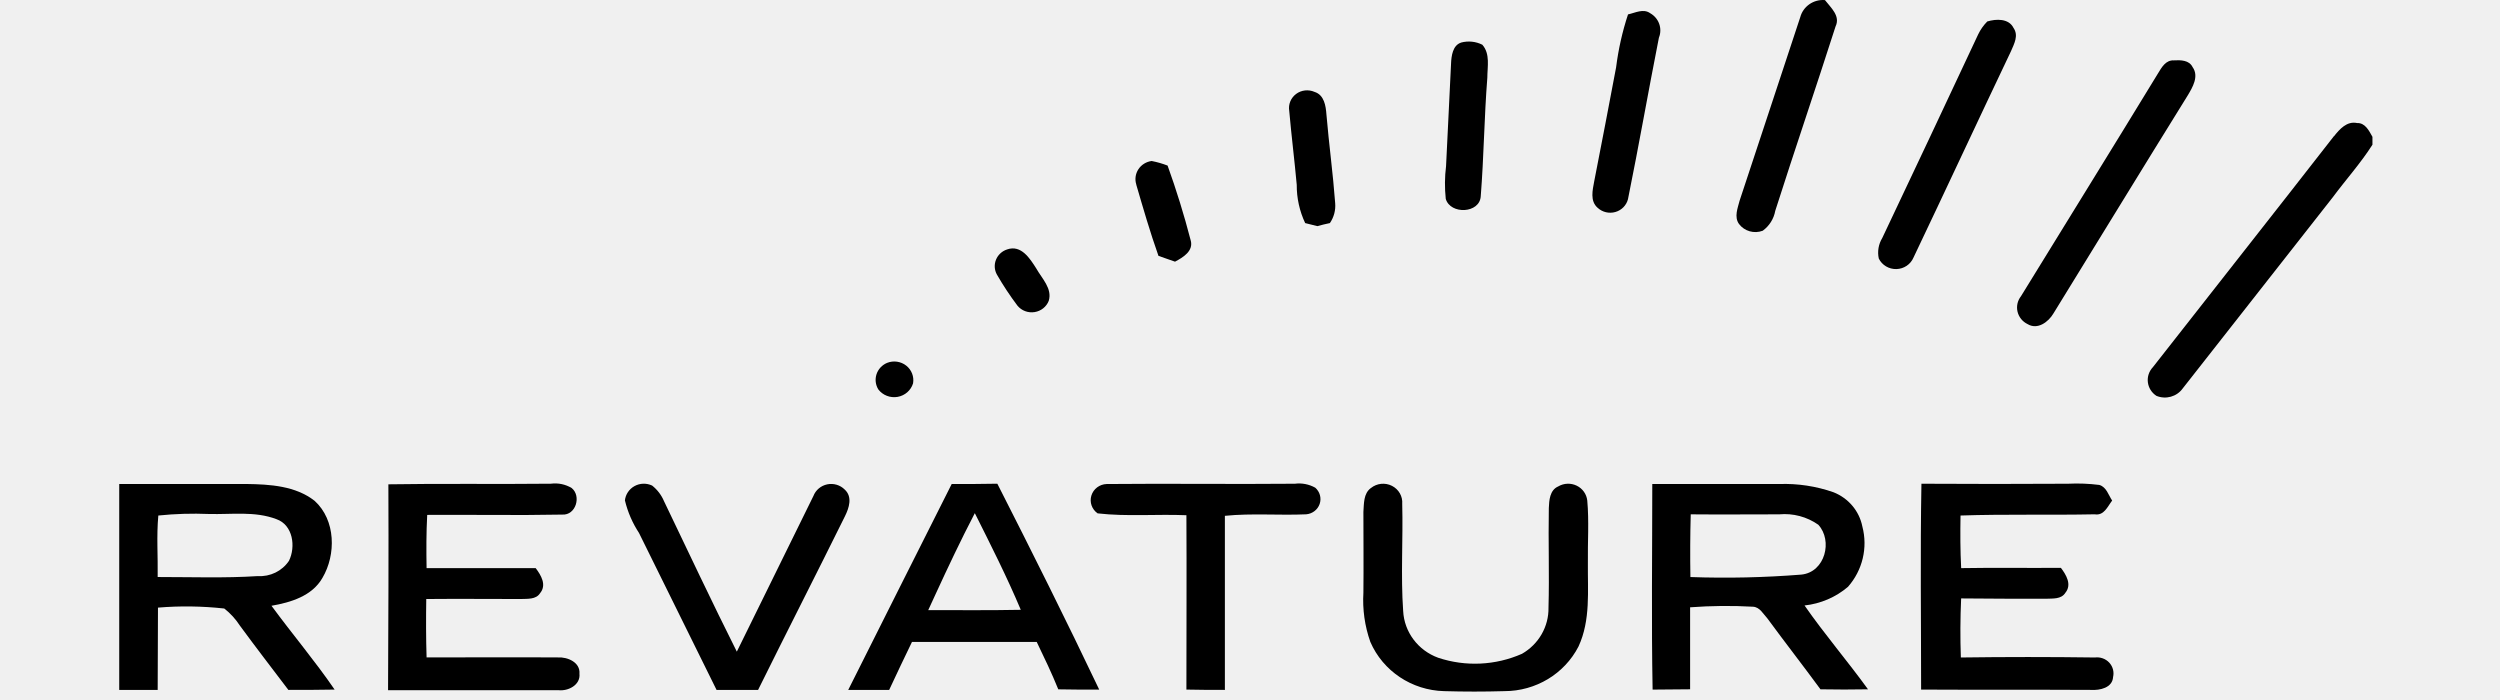
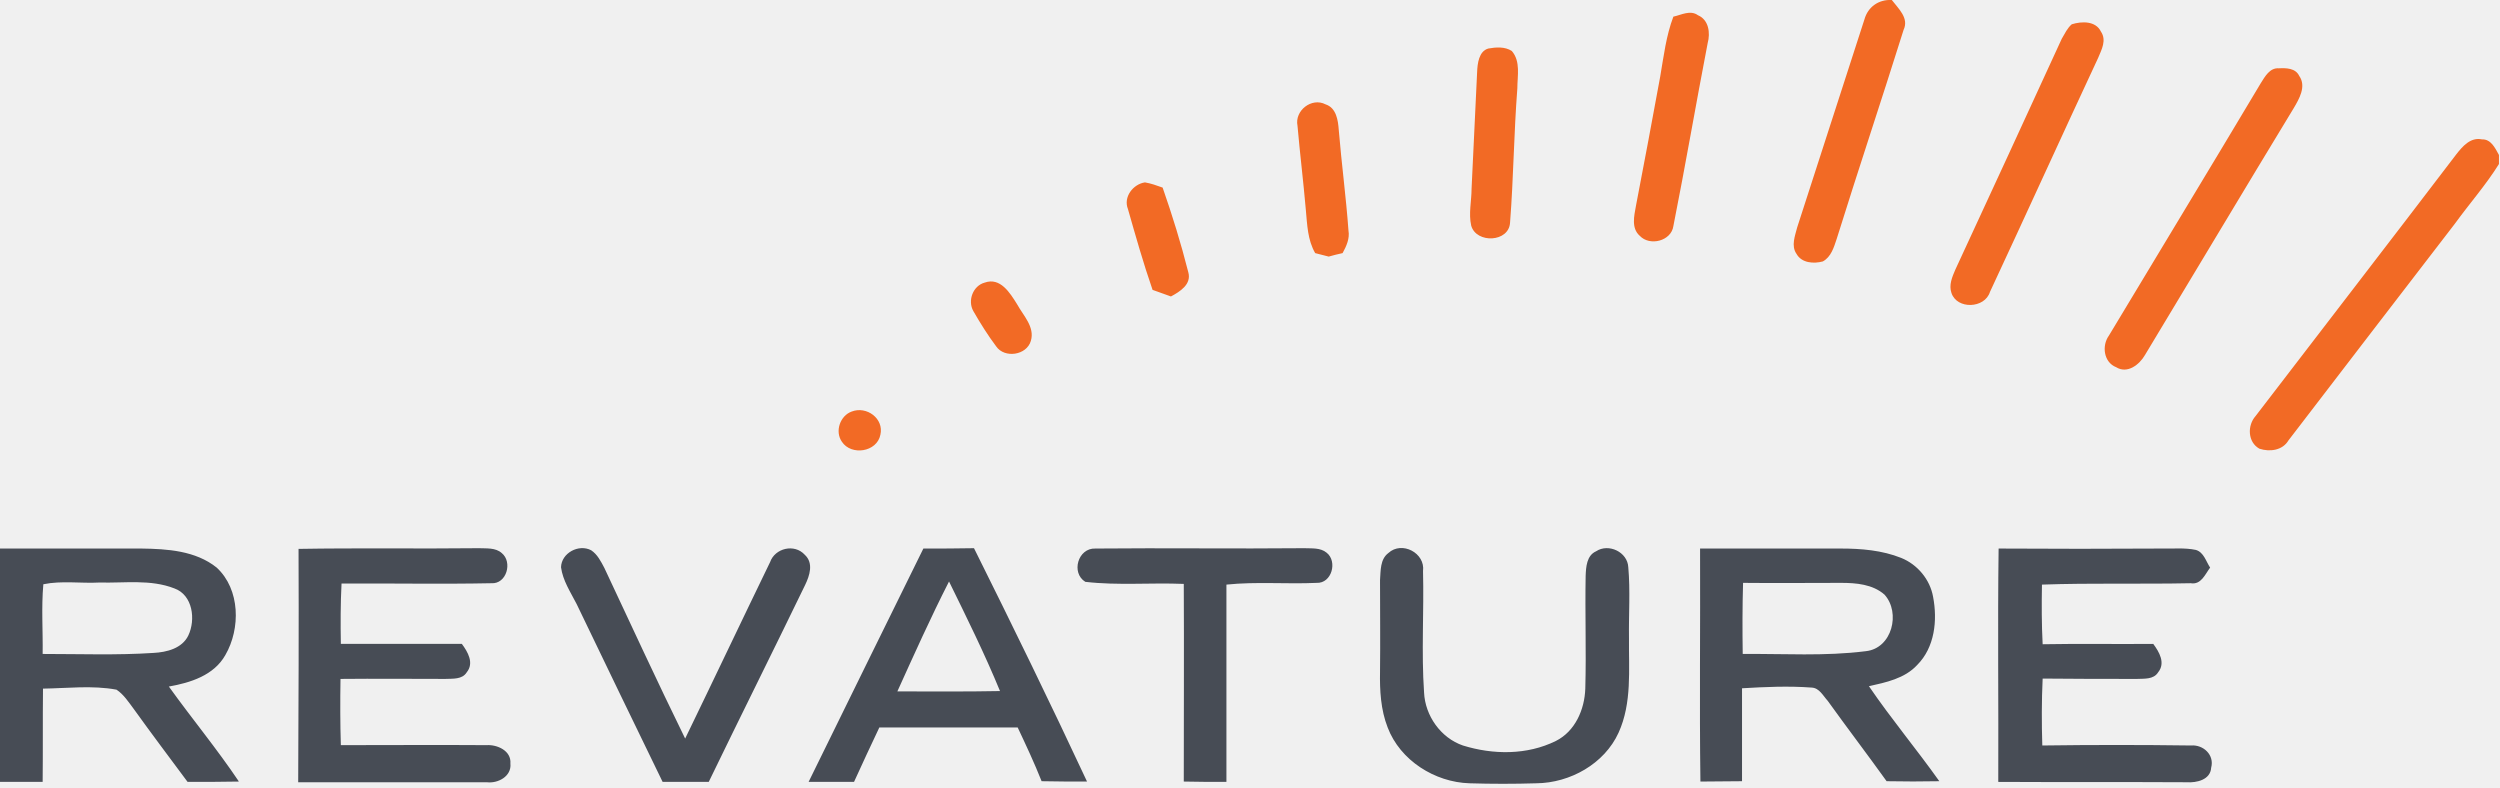
- <svg xmlns="http://www.w3.org/2000/svg" width="100" height="28" viewBox="0 0 84 26" class="text-secondary inline" fill="fill-current">
-   <g clip-path="url(#clip0_103_47132)">
-     <path d="M82.264 5.059C82.473 4.797 82.74 4.49 83.121 4.57C83.421 4.559 83.563 4.854 83.691 5.082V5.375C83.249 6.068 82.705 6.67 82.216 7.329C80.356 9.695 78.499 12.062 76.642 14.43C76.423 14.734 76.017 14.848 75.667 14.703C75.49 14.588 75.374 14.404 75.349 14.198C75.324 13.992 75.394 13.786 75.538 13.635C77.779 10.771 80.032 7.92 82.261 5.056" class="fill-current" />
-     <path d="M76.326 2.241C76.57 2.23 76.883 2.23 77.011 2.493C77.255 2.834 77.011 3.243 76.826 3.55C75.154 6.242 73.504 8.947 71.844 11.639C71.658 11.958 71.252 12.264 70.88 12.037C70.692 11.946 70.556 11.777 70.508 11.576C70.461 11.376 70.508 11.166 70.636 11.003C72.332 8.242 74.039 5.493 75.722 2.732C75.862 2.504 76.013 2.22 76.326 2.243" class="fill-current" />
-     <path d="M69.383 0.798C69.72 0.695 70.185 0.684 70.359 1.037C70.556 1.32 70.382 1.627 70.266 1.9C69.047 4.458 67.862 7.012 66.643 9.569C66.536 9.82 66.288 9.987 66.01 9.994C65.732 10.002 65.475 9.848 65.355 9.603C65.298 9.342 65.344 9.071 65.483 8.842C66.679 6.32 67.867 3.797 69.048 1.274C69.133 1.098 69.247 0.937 69.385 0.797" class="fill-current" />
-     <path d="M62.438 0.639C62.545 0.237 62.932 -0.032 63.355 0.003C63.576 0.287 63.936 0.594 63.75 0.98C63.019 3.264 62.241 5.536 61.509 7.832C61.456 8.127 61.29 8.391 61.045 8.57C60.726 8.691 60.364 8.588 60.162 8.318C59.976 8.057 60.116 7.728 60.185 7.455C60.94 5.183 61.685 2.91 62.438 0.638" class="fill-current" />
-     <path d="M56.038 0.536C56.305 0.479 56.607 0.308 56.863 0.49C57.187 0.672 57.326 1.06 57.188 1.4C56.793 3.4 56.445 5.399 56.039 7.399C55.98 7.628 55.801 7.81 55.569 7.875C55.337 7.941 55.087 7.881 54.912 7.718C54.622 7.466 54.726 7.058 54.784 6.74C55.062 5.331 55.329 3.922 55.598 2.502C55.682 1.835 55.829 1.177 56.04 0.537" class="fill-current" />
-     <path d="M49.84 1.581C50.104 1.51 50.386 1.539 50.629 1.661C50.929 2.001 50.815 2.479 50.815 2.888C50.699 4.355 50.687 5.819 50.571 7.285C50.537 7.932 49.445 7.978 49.271 7.387C49.228 6.982 49.232 6.574 49.282 6.171C49.34 4.898 49.411 3.626 49.468 2.355C49.48 2.082 49.526 1.684 49.84 1.582" class="fill-current" />
-     <path d="M43.457 4.118C43.417 3.879 43.515 3.638 43.712 3.49C43.908 3.343 44.172 3.314 44.398 3.414C44.758 3.527 44.816 3.936 44.839 4.252C44.932 5.354 45.083 6.446 45.164 7.547C45.186 7.808 45.117 8.069 44.967 8.286C44.816 8.32 44.653 8.354 44.502 8.399C44.351 8.366 44.202 8.32 44.049 8.286C43.84 7.841 43.733 7.356 43.736 6.865C43.654 5.956 43.538 5.036 43.457 4.116" class="fill-current" />
-     <path d="M37.777 6.855C37.716 6.664 37.744 6.457 37.854 6.288C37.964 6.119 38.144 6.007 38.347 5.98C38.549 6.019 38.747 6.076 38.939 6.15C39.267 7.061 39.553 7.986 39.796 8.923C39.912 9.32 39.517 9.559 39.215 9.719C39.006 9.651 38.809 9.572 38.6 9.503C38.286 8.617 38.031 7.731 37.775 6.856" class="fill-current" />
-     <path d="M32.98 9.264C33.503 9.082 33.828 9.605 34.06 9.969C34.27 10.344 34.664 10.719 34.525 11.173C34.439 11.395 34.238 11.555 33.998 11.592C33.759 11.63 33.517 11.54 33.364 11.355C33.085 10.985 32.829 10.598 32.598 10.196C32.504 10.025 32.493 9.823 32.567 9.643C32.641 9.463 32.792 9.324 32.981 9.264" class="fill-current" />
-     <path d="M28.521 13.478C28.759 13.383 29.032 13.423 29.232 13.581C29.432 13.739 29.529 13.991 29.485 14.239C29.406 14.499 29.184 14.693 28.912 14.741C28.64 14.789 28.363 14.683 28.196 14.466C28.09 14.296 28.066 14.089 28.128 13.899C28.191 13.71 28.334 13.556 28.521 13.478" class="fill-current" />
-     <path d="M4.737 17.977C5.595 17.989 6.549 18.046 7.257 18.602C8.046 19.318 8.058 20.603 7.547 21.466C7.164 22.137 6.375 22.375 5.655 22.5C6.421 23.545 7.269 24.545 8 25.613C7.431 25.625 6.851 25.625 6.282 25.625C5.678 24.828 5.074 24.045 4.482 23.238C4.326 22.996 4.13 22.781 3.901 22.602C3.083 22.512 2.259 22.5 1.439 22.569C1.428 23.591 1.439 24.613 1.428 25.625H0V17.977H4.737ZM1.452 19.148V19.148C1.382 19.909 1.44 20.671 1.428 21.432C2.671 21.432 3.914 21.477 5.144 21.398C5.608 21.427 6.051 21.21 6.305 20.83C6.562 20.307 6.456 19.5 5.841 19.284C5.04 18.977 4.169 19.114 3.333 19.091C2.705 19.065 2.076 19.083 1.452 19.148Z" class="fill-current" />
-     <path d="M9.997 17.989C12.006 17.955 14.026 17.989 16.035 17.966C16.302 17.931 16.573 17.988 16.802 18.125C17.173 18.419 16.964 19.147 16.453 19.113C14.782 19.147 13.11 19.113 11.439 19.125C11.404 19.784 11.404 20.443 11.416 21.102H15.468C15.666 21.363 15.886 21.726 15.631 22.033C15.48 22.272 15.166 22.238 14.911 22.249C13.738 22.249 12.577 22.238 11.404 22.249C11.393 22.977 11.393 23.704 11.416 24.419C13.041 24.419 14.667 24.408 16.293 24.419C16.653 24.397 17.129 24.602 17.094 25.022C17.14 25.441 16.676 25.68 16.305 25.635H9.985C9.997 23.077 10.008 20.534 9.997 17.989" class="fill-current" />
-     <path d="M32.615 17.966C33.904 20.499 35.183 23.057 36.4 25.615C35.889 25.615 35.39 25.615 34.879 25.604C34.636 25.002 34.357 24.422 34.078 23.843H29.445C29.155 24.434 28.876 25.036 28.597 25.627H27.076C28.353 23.069 29.642 20.525 30.919 17.98V17.978C31.488 17.978 32.046 17.978 32.615 17.966ZM31.779 19.06C31.266 20.044 30.793 21.045 30.328 22.055L30.049 22.661C31.198 22.661 32.336 22.673 33.486 22.65C32.975 21.434 32.371 20.241 31.779 19.06Z" class="fill-current" />
-     <path d="M36.341 19.068C36.126 18.919 36.032 18.652 36.109 18.405C36.185 18.158 36.414 17.986 36.677 17.978C39 17.955 41.334 17.989 43.668 17.967C43.929 17.934 44.194 17.986 44.423 18.114C44.596 18.265 44.661 18.502 44.588 18.717C44.514 18.933 44.317 19.084 44.086 19.103C43.087 19.148 42.077 19.057 41.067 19.159V25.625C40.591 25.625 40.115 25.625 39.638 25.613C39.638 23.454 39.65 21.294 39.638 19.137C38.535 19.091 37.432 19.193 36.341 19.068Z" class="fill-current" />
-     <path d="M63.676 18.285C64.23 18.505 64.632 18.984 64.745 19.558C64.952 20.344 64.752 21.18 64.211 21.796C63.757 22.183 63.194 22.424 62.597 22.489C63.34 23.558 64.188 24.544 64.954 25.603C64.362 25.614 63.781 25.614 63.189 25.603C62.539 24.717 61.865 23.853 61.215 22.967C61.064 22.808 60.937 22.547 60.681 22.535C59.903 22.491 59.124 22.499 58.347 22.557V25.602C57.883 25.602 57.418 25.614 56.954 25.614C56.907 23.08 56.942 20.523 56.942 17.978L56.942 17.978H61.656C62.343 17.954 63.029 18.058 63.676 18.285ZM61.656 19.104C60.565 19.104 59.473 19.115 58.37 19.104C58.349 19.88 58.345 20.656 58.358 21.433H58.359C59.733 21.482 61.11 21.451 62.481 21.342C63.363 21.251 63.653 20.081 63.108 19.49C62.687 19.194 62.172 19.057 61.656 19.104Z" class="fill-current" />
-     <path d="M66.94 17.967C68.751 17.978 70.574 17.978 72.386 17.967C72.773 17.948 73.162 17.963 73.547 18.012C73.814 18.092 73.884 18.387 74.023 18.592C73.849 18.819 73.723 19.16 73.373 19.103C71.712 19.137 70.052 19.092 68.391 19.148C68.38 19.796 68.38 20.455 68.415 21.102C69.645 21.08 70.876 21.102 72.119 21.091C72.316 21.352 72.537 21.716 72.281 22.023C72.13 22.262 71.817 22.227 71.573 22.239C70.516 22.239 69.473 22.239 68.414 22.227C68.381 22.958 68.377 23.69 68.403 24.421C70.063 24.398 71.724 24.398 73.384 24.421C73.582 24.396 73.78 24.467 73.915 24.612C74.049 24.757 74.102 24.957 74.057 25.148C74.034 25.545 73.569 25.647 73.233 25.625C71.133 25.613 69.029 25.625 66.927 25.613C66.927 23.068 66.893 20.523 66.939 17.967" class="fill-current" />
-     <path d="M18.782 18.592C18.804 18.367 18.938 18.166 19.139 18.055C19.34 17.944 19.584 17.937 19.793 18.035C19.987 18.189 20.139 18.388 20.234 18.614C21.128 20.477 22.01 22.352 22.939 24.204C23.892 22.284 24.832 20.341 25.784 18.422C25.869 18.201 26.063 18.039 26.298 17.99C26.533 17.942 26.777 18.014 26.945 18.182C27.245 18.455 27.108 18.864 26.957 19.171C25.889 21.33 24.797 23.466 23.729 25.625H22.186C21.223 23.683 20.263 21.74 19.306 19.796C19.063 19.426 18.887 19.019 18.784 18.591" class="fill-current" />
-     <path d="M46.493 18.126C46.713 17.949 47.02 17.917 47.273 18.046C47.526 18.174 47.676 18.438 47.654 18.716C47.689 20.046 47.596 21.375 47.689 22.693C47.728 23.475 48.24 24.158 48.99 24.431C50.008 24.77 51.121 24.717 52.102 24.284C52.723 23.928 53.1 23.273 53.087 22.568C53.122 21.341 53.076 20.103 53.099 18.875C53.11 18.582 53.134 18.204 53.447 18.068C53.656 17.944 53.915 17.933 54.134 18.039C54.353 18.145 54.501 18.353 54.527 18.591C54.597 19.363 54.539 20.136 54.55 20.909C54.539 21.943 54.655 23.033 54.202 24.012C53.679 25.029 52.614 25.671 51.45 25.671C50.703 25.693 49.956 25.693 49.209 25.671C48.008 25.64 46.937 24.924 46.469 23.841C46.262 23.254 46.175 22.633 46.212 22.012C46.223 21.013 46.212 20.012 46.212 19.013C46.235 18.706 46.212 18.331 46.49 18.127" class="fill-current" />
+ <svg xmlns="http://www.w3.org/2000/svg" width="721" height="227" viewBox="0 0 721 227" fill="none">
+   <g clip-path="url(#clip0_4603_7730)">
+     <path d="M537.701 5.6C538.701 2 541.801 -0.2 545.601 -0C547.501 2.5 550.601 5.2 549.001 8.6C542.701 28.7 536.001 48.7 529.701 68.9C528.901 71.3 528.101 74.1 525.701 75.4C523.101 76.1 519.601 75.9 518.101 73.2C516.501 70.9 517.701 68 518.301 65.6C524.801 45.6 531.201 25.6 537.701 5.6ZM482.601 4.8C484.901 4.3 487.501 2.8 489.701 4.4C492.801 5.7 493.301 9.5 492.501 12.4C489.101 30 486.101 47.6 482.601 65.2C482.001 69.5 475.801 71.1 472.901 68C470.401 65.8 471.301 62.2 471.801 59.4C474.201 47 476.501 34.6 478.801 22.1C479.801 16.3 480.501 10.3 482.601 4.8ZM597.501 7C600.401 6.1 604.401 6 605.901 9.1C607.601 11.6 606.101 14.3 605.101 16.7C594.601 39.2 584.401 61.7 573.901 84.2C572.401 89 564.401 89.3 562.801 84.5C562.001 82.2 563.001 79.9 563.901 77.8C574.201 55.6 584.401 33.4 594.601 11.2C595.501 9.7 596.201 8.1 597.501 7ZM429.201 14C431.401 13.6 434.001 13.4 436.001 14.7C438.601 17.7 437.601 21.9 437.601 25.5C436.601 38.4 436.501 51.3 435.501 64.2C435.201 69.9 425.801 70.3 424.301 65.1C423.501 61.6 424.401 57.9 424.401 54.4C424.901 43.2 425.501 32 426.001 20.8C426.101 18.3 426.501 14.8 429.201 14ZM657.201 19.7C659.301 19.6 662.001 19.6 663.101 21.9C665.201 24.9 663.101 28.5 661.501 31.2C647.101 54.9 632.901 78.7 618.601 102.4C617.001 105.2 613.501 107.9 610.301 105.9C606.701 104.5 606.101 99.7 608.201 96.8C622.801 72.5 637.501 48.3 652.001 24C653.201 22.1 654.601 19.5 657.201 19.7ZM374.201 36.3C373.301 31.9 378.301 28 382.301 30.1C385.401 31.1 385.901 34.7 386.101 37.5C386.901 47.2 388.201 56.8 388.901 66.5C389.301 68.8 388.301 71 387.201 73C385.901 73.3 384.501 73.6 383.201 74C381.901 73.7 380.601 73.3 379.301 73C377.101 69.2 377.001 64.8 376.601 60.5C375.901 52.4 374.901 44.3 374.201 36.3ZM708.401 44.5C710.201 42.2 712.501 39.5 715.801 40.2C718.401 40.1 719.601 42.7 720.701 44.7V47.3C716.901 53.4 712.201 58.7 708.001 64.5C692.001 85.3 676.001 106.1 660.001 127C658.301 129.9 654.601 130.4 651.601 129.4C648.201 127.5 648.101 122.7 650.501 120C669.801 94.8 689.201 69.7 708.401 44.5ZM325.301 60.3C323.901 56.8 326.801 53.1 330.201 52.6C332.001 52.9 333.601 53.5 335.301 54.1C338.101 62.1 340.601 70.2 342.701 78.5C343.701 82 340.301 84.1 337.701 85.5C335.901 84.9 334.201 84.2 332.401 83.6C329.701 75.8 327.501 68 325.301 60.3ZM284.001 81.5C288.501 79.9 291.301 84.5 293.301 87.7C295.101 91 298.501 94.3 297.301 98.3C296.101 102.5 289.701 103.4 287.301 99.9C284.901 96.7 282.701 93.2 280.701 89.7C279.001 86.7 280.601 82.4 284.001 81.5ZM245.601 118.7C249.901 117 255.001 120.7 253.901 125.4C252.901 130.4 245.501 131.5 242.801 127.4C240.701 124.4 242.301 119.9 245.601 118.7Z" fill="#F26A25" />
+     <path d="M0 158.2C13.6 158.2 27.2 158.2 40.8 158.2C48.2 158.3 56.4 158.8 62.5 163.7C69.3 170 69.4 181.3 65 188.9C61.7 194.8 54.9 196.9 48.7 198C55.3 207.2 62.6 216 68.9 225.4C64 225.5 59 225.5 54.1 225.5C48.9 218.5 43.7 211.6 38.6 204.5C37.1 202.5 35.7 200.3 33.6 198.9C26.6 197.6 19.4 198.5 12.4 198.6C12.3 207.6 12.4 216.6 12.3 225.5C8.2 225.5 4.1 225.5 0 225.5V158.2M12.5 168.5C11.9 175.2 12.4 181.9 12.3 188.6C23 188.6 33.7 189 44.3 188.3C48.1 188.1 52.5 187 54.3 183.3C56.5 178.7 55.6 171.6 50.3 169.7C43.4 167 35.9 168.2 28.7 168C23.4 168.3 17.8 167.4 12.5 168.5ZM86.1 158.3C103.4 158 120.8 158.3 138.1 158.1C140.3 158.2 142.9 157.9 144.7 159.5C147.9 162.1 146.1 168.5 141.7 168.2C127.3 168.5 112.9 168.2 98.5 168.3C98.2 174.1 98.2 179.9 98.3 185.7C109.9 185.7 121.5 185.7 133.2 185.7C134.9 188 136.8 191.2 134.6 193.9C133.3 196 130.6 195.7 128.4 195.8C118.3 195.8 108.3 195.7 98.2 195.8C98.1 202.2 98.1 208.6 98.3 214.9C112.3 214.9 126.3 214.8 140.3 214.9C143.4 214.7 147.5 216.5 147.2 220.2C147.6 223.9 143.6 226 140.4 225.6C122.3 225.6 104.1 225.6 86 225.6C86.1 203.1 86.2 180.7 86.1 158.3ZM266.3 158.2C271.2 158.2 276 158.2 280.9 158.1C292 180.4 303 202.9 313.5 225.4C309.1 225.4 304.8 225.4 300.4 225.3C298.3 220 295.9 214.9 293.5 209.8C280.2 209.8 266.9 209.8 253.6 209.8C251.1 215 248.7 220.3 246.3 225.5C241.9 225.5 237.6 225.5 233.2 225.5C244.2 203 255.3 180.6 266.3 158.2ZM258.8 199.4C268.7 199.4 278.5 199.5 288.4 199.3C284 188.6 278.8 178.1 273.7 167.7C268.4 178.1 263.6 188.8 258.8 199.4ZM313 167.8C308.8 165.2 310.9 158 315.9 158.2C335.9 158 356 158.3 376.1 158.1C378.3 158.2 380.8 157.9 382.6 159.4C385.8 161.9 384.1 168.3 379.7 168.1C371.1 168.5 362.4 167.7 353.7 168.6C353.7 187.6 353.7 206.5 353.7 225.5C349.6 225.5 345.5 225.5 341.4 225.4C341.4 206.4 341.5 187.4 341.4 168.4C331.9 168 322.4 168.9 313 167.8ZM490.3 158.2C503.8 158.2 517.4 158.2 530.9 158.2C536.8 158.2 542.8 158.7 548.3 160.9C553 162.8 556.6 167.1 557.5 172.1C558.8 178.9 558 186.7 552.9 191.8C549.3 195.7 543.9 196.8 539 197.9C545.4 207.3 552.7 216 559.3 225.3C554.2 225.4 549.2 225.4 544.1 225.3C538.5 217.5 532.7 209.9 527.1 202.1C525.8 200.7 524.7 198.4 522.5 198.3C515.8 197.8 509.1 198.1 502.4 198.5C502.4 207.4 502.4 216.4 502.4 225.3C498.4 225.3 494.4 225.4 490.4 225.4C490.1 203.1 490.4 180.6 490.3 158.2ZM502.6 188.6C514.4 188.5 526.3 189.3 538.1 187.8C545.7 187 548.2 176.7 543.5 171.5C540.1 168.5 535.3 168.1 531 168.1C521.6 168.1 512.2 168.2 502.7 168.1C502.5 174.9 502.5 181.7 502.6 188.6ZM576.4 158.2C592 158.3 607.7 158.3 623.3 158.2C626.6 158.3 630 157.9 633.3 158.6C635.6 159.3 636.2 161.9 637.4 163.7C635.9 165.7 634.8 168.7 631.8 168.2C617.5 168.5 603.2 168.1 588.9 168.6C588.8 174.3 588.8 180.1 589.1 185.8C599.7 185.6 610.3 185.8 621 185.7C622.7 188 624.6 191.2 622.4 193.9C621.1 196 618.4 195.7 616.3 195.8C607.2 195.8 598.2 195.8 589.1 195.7C588.8 202.1 588.8 208.6 589 215C603.3 214.8 617.6 214.8 631.9 215C635.4 214.7 638.7 217.7 637.7 221.4C637.5 224.9 633.5 225.8 630.6 225.6C612.5 225.5 594.4 225.6 576.3 225.5C576.4 203 576.1 180.6 576.4 158.2ZM161.8 163.6C161.9 159.5 166.9 156.8 170.5 158.7C172.3 159.9 173.3 161.9 174.3 163.8C182 180.2 189.6 196.7 197.6 213C205.8 196.1 213.9 179 222.1 162.1C223.5 158.1 229.1 156.7 232.1 160C234.7 162.4 233.5 166 232.2 168.7C223 187.7 213.6 206.5 204.4 225.5C200 225.5 195.5 225.5 191.1 225.5C182.8 208.4 174.5 191.3 166.3 174.2C164.5 170.7 162.3 167.4 161.8 163.6ZM400.4 159.5C404.3 155.9 411.1 159.5 410.4 164.7C410.7 176.4 409.9 188.1 410.7 199.7C411 206.4 415.5 212.8 421.9 215C430.6 217.7 440.4 217.8 448.7 213.7C454.3 210.9 457 204.6 457.2 198.6C457.5 187.8 457.1 176.9 457.3 166.1C457.4 163.5 457.6 160.2 460.3 159C463.9 156.6 469.4 159.2 469.6 163.6C470.2 170.4 469.7 177.2 469.8 184C469.7 193.1 470.7 202.7 466.8 211.3C462.7 220.3 452.8 225.8 443.1 225.9C436.7 226.1 430.2 226.1 423.8 225.9C413.8 225.6 403.8 219.3 400.2 209.8C398.2 204.7 397.9 199.1 398 193.7C398.1 184.9 398 176.1 398 167.3C398.2 164.6 398 161.3 400.4 159.5Z" fill="#474C55" />
  </g>
  <defs>
-     <clipPath id="clip0_103_47132">
-       <rect width="84" height="26" class="fill-current" />
+     <clipPath id="clip0_4603_7730">
+       <rect width="720.7" height="226.1" fill="white" />
    </clipPath>
  </defs>
</svg>
